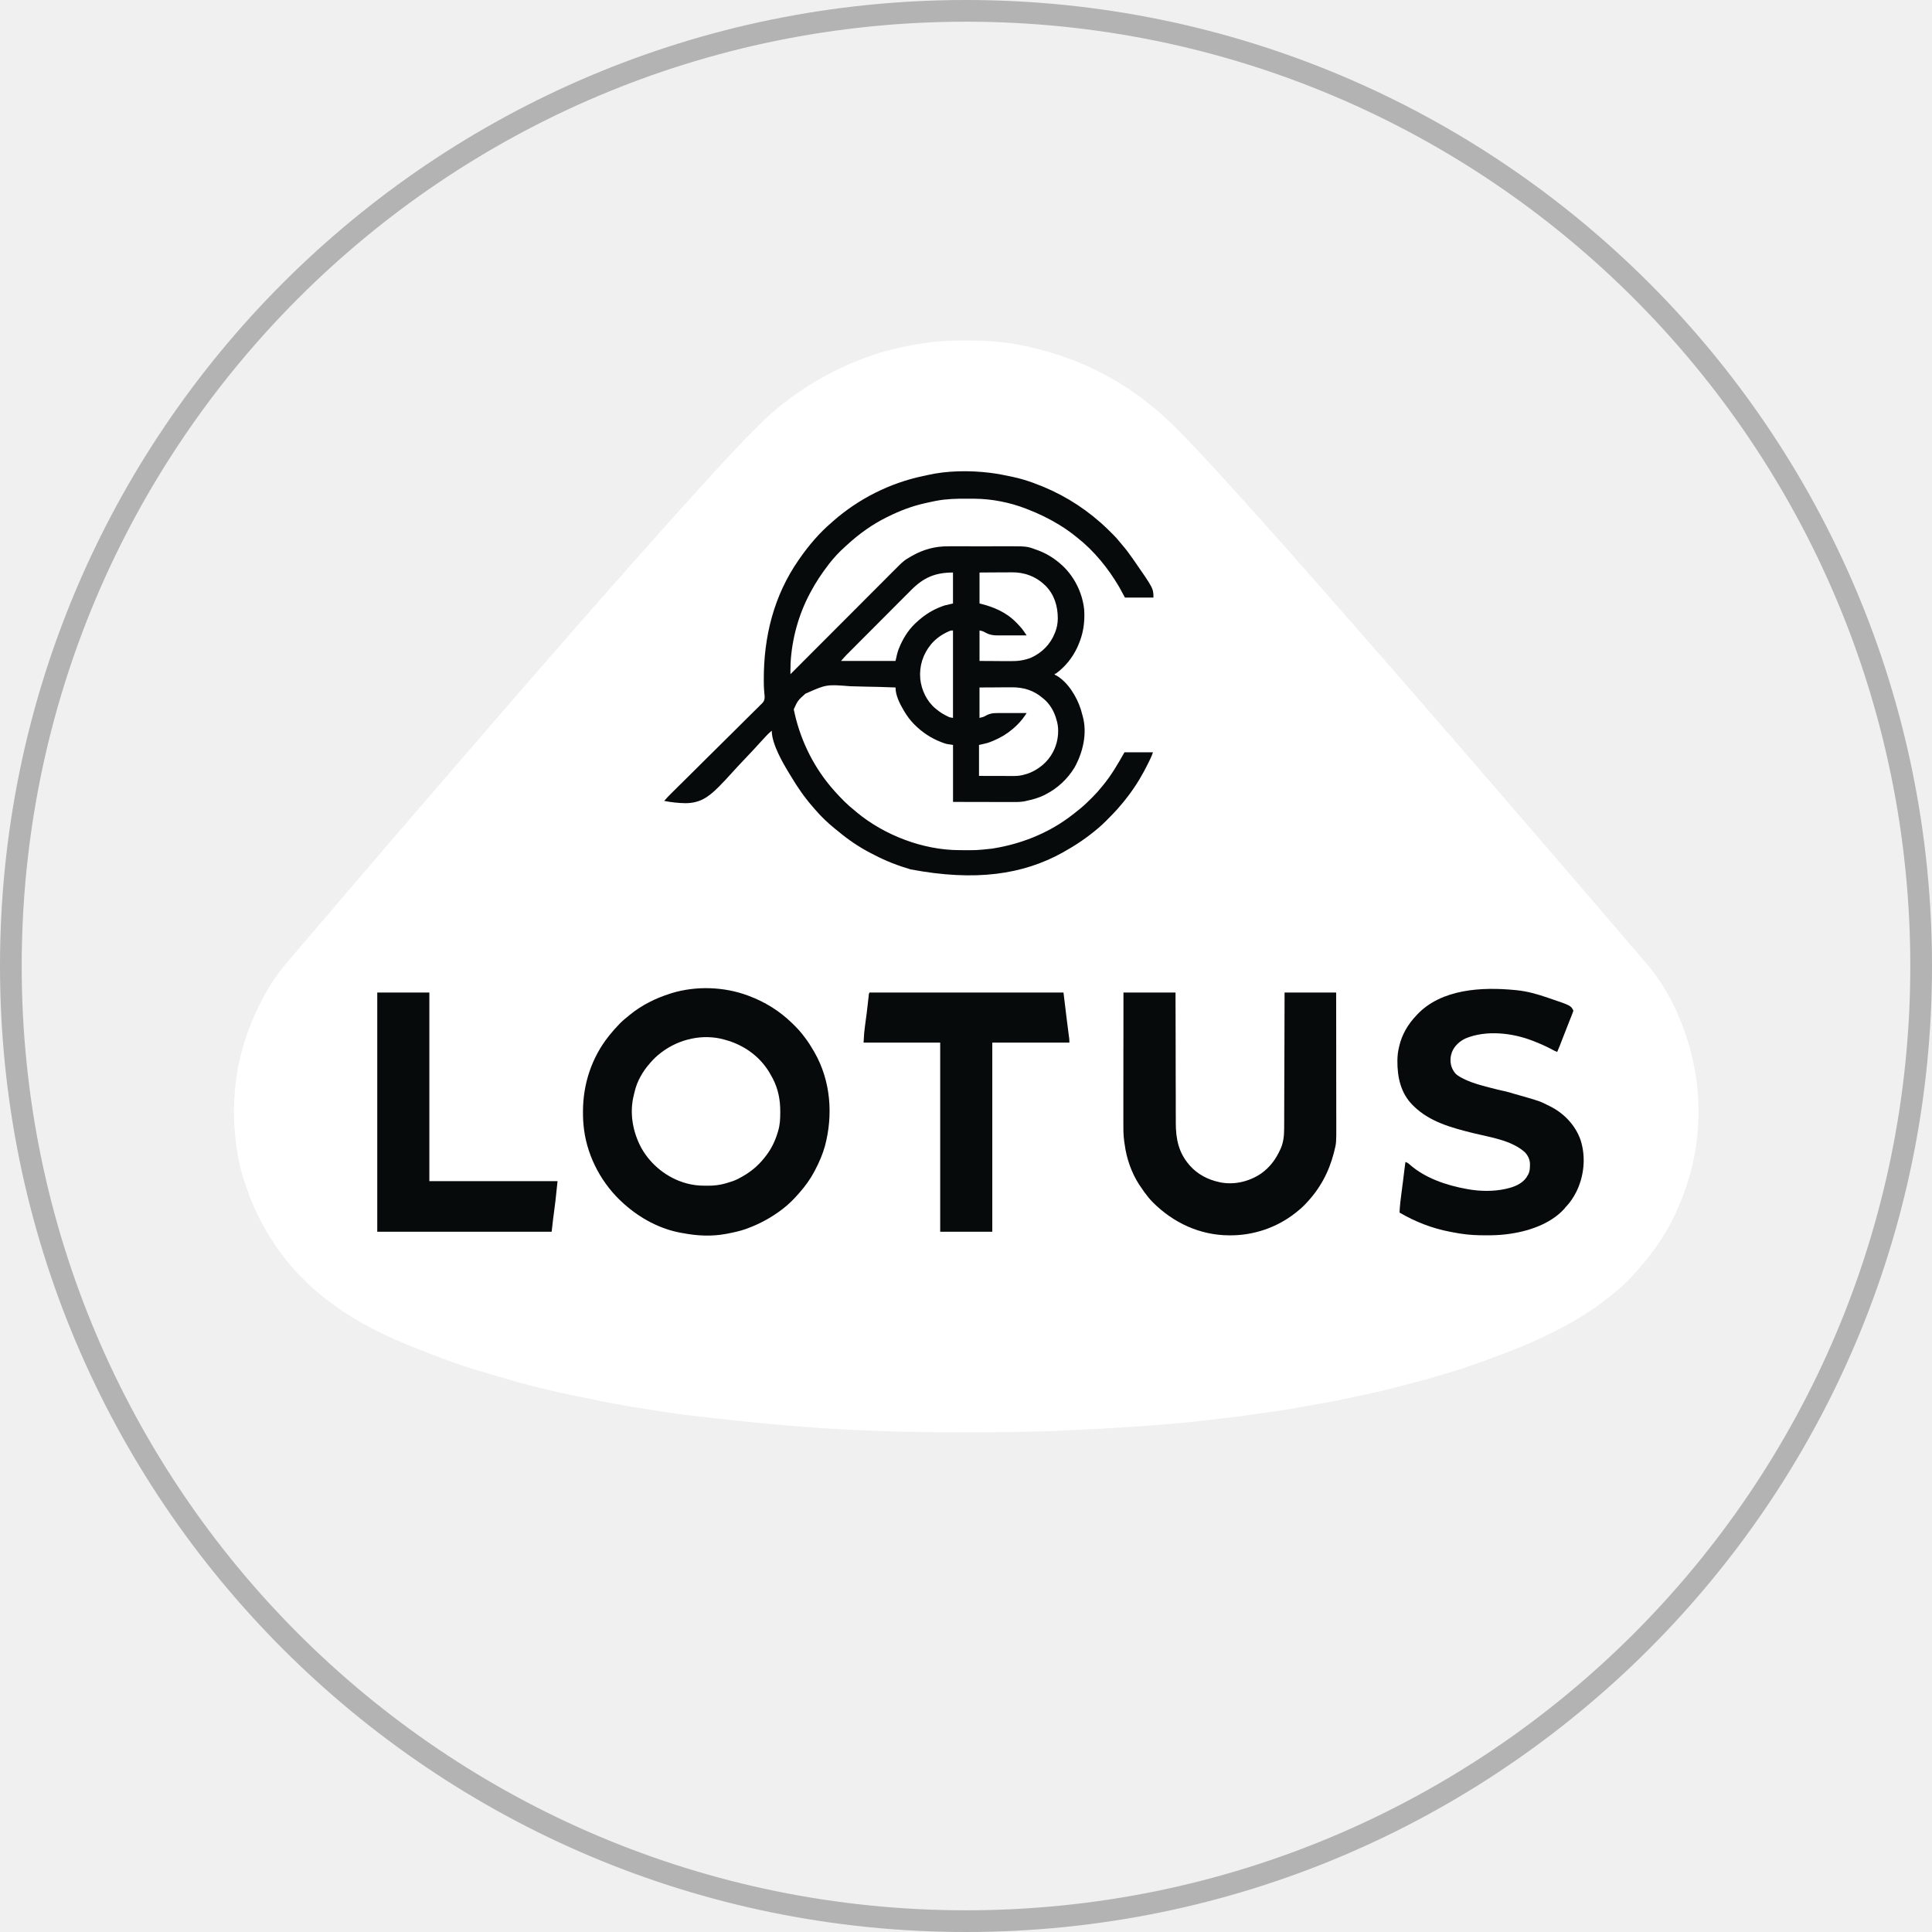
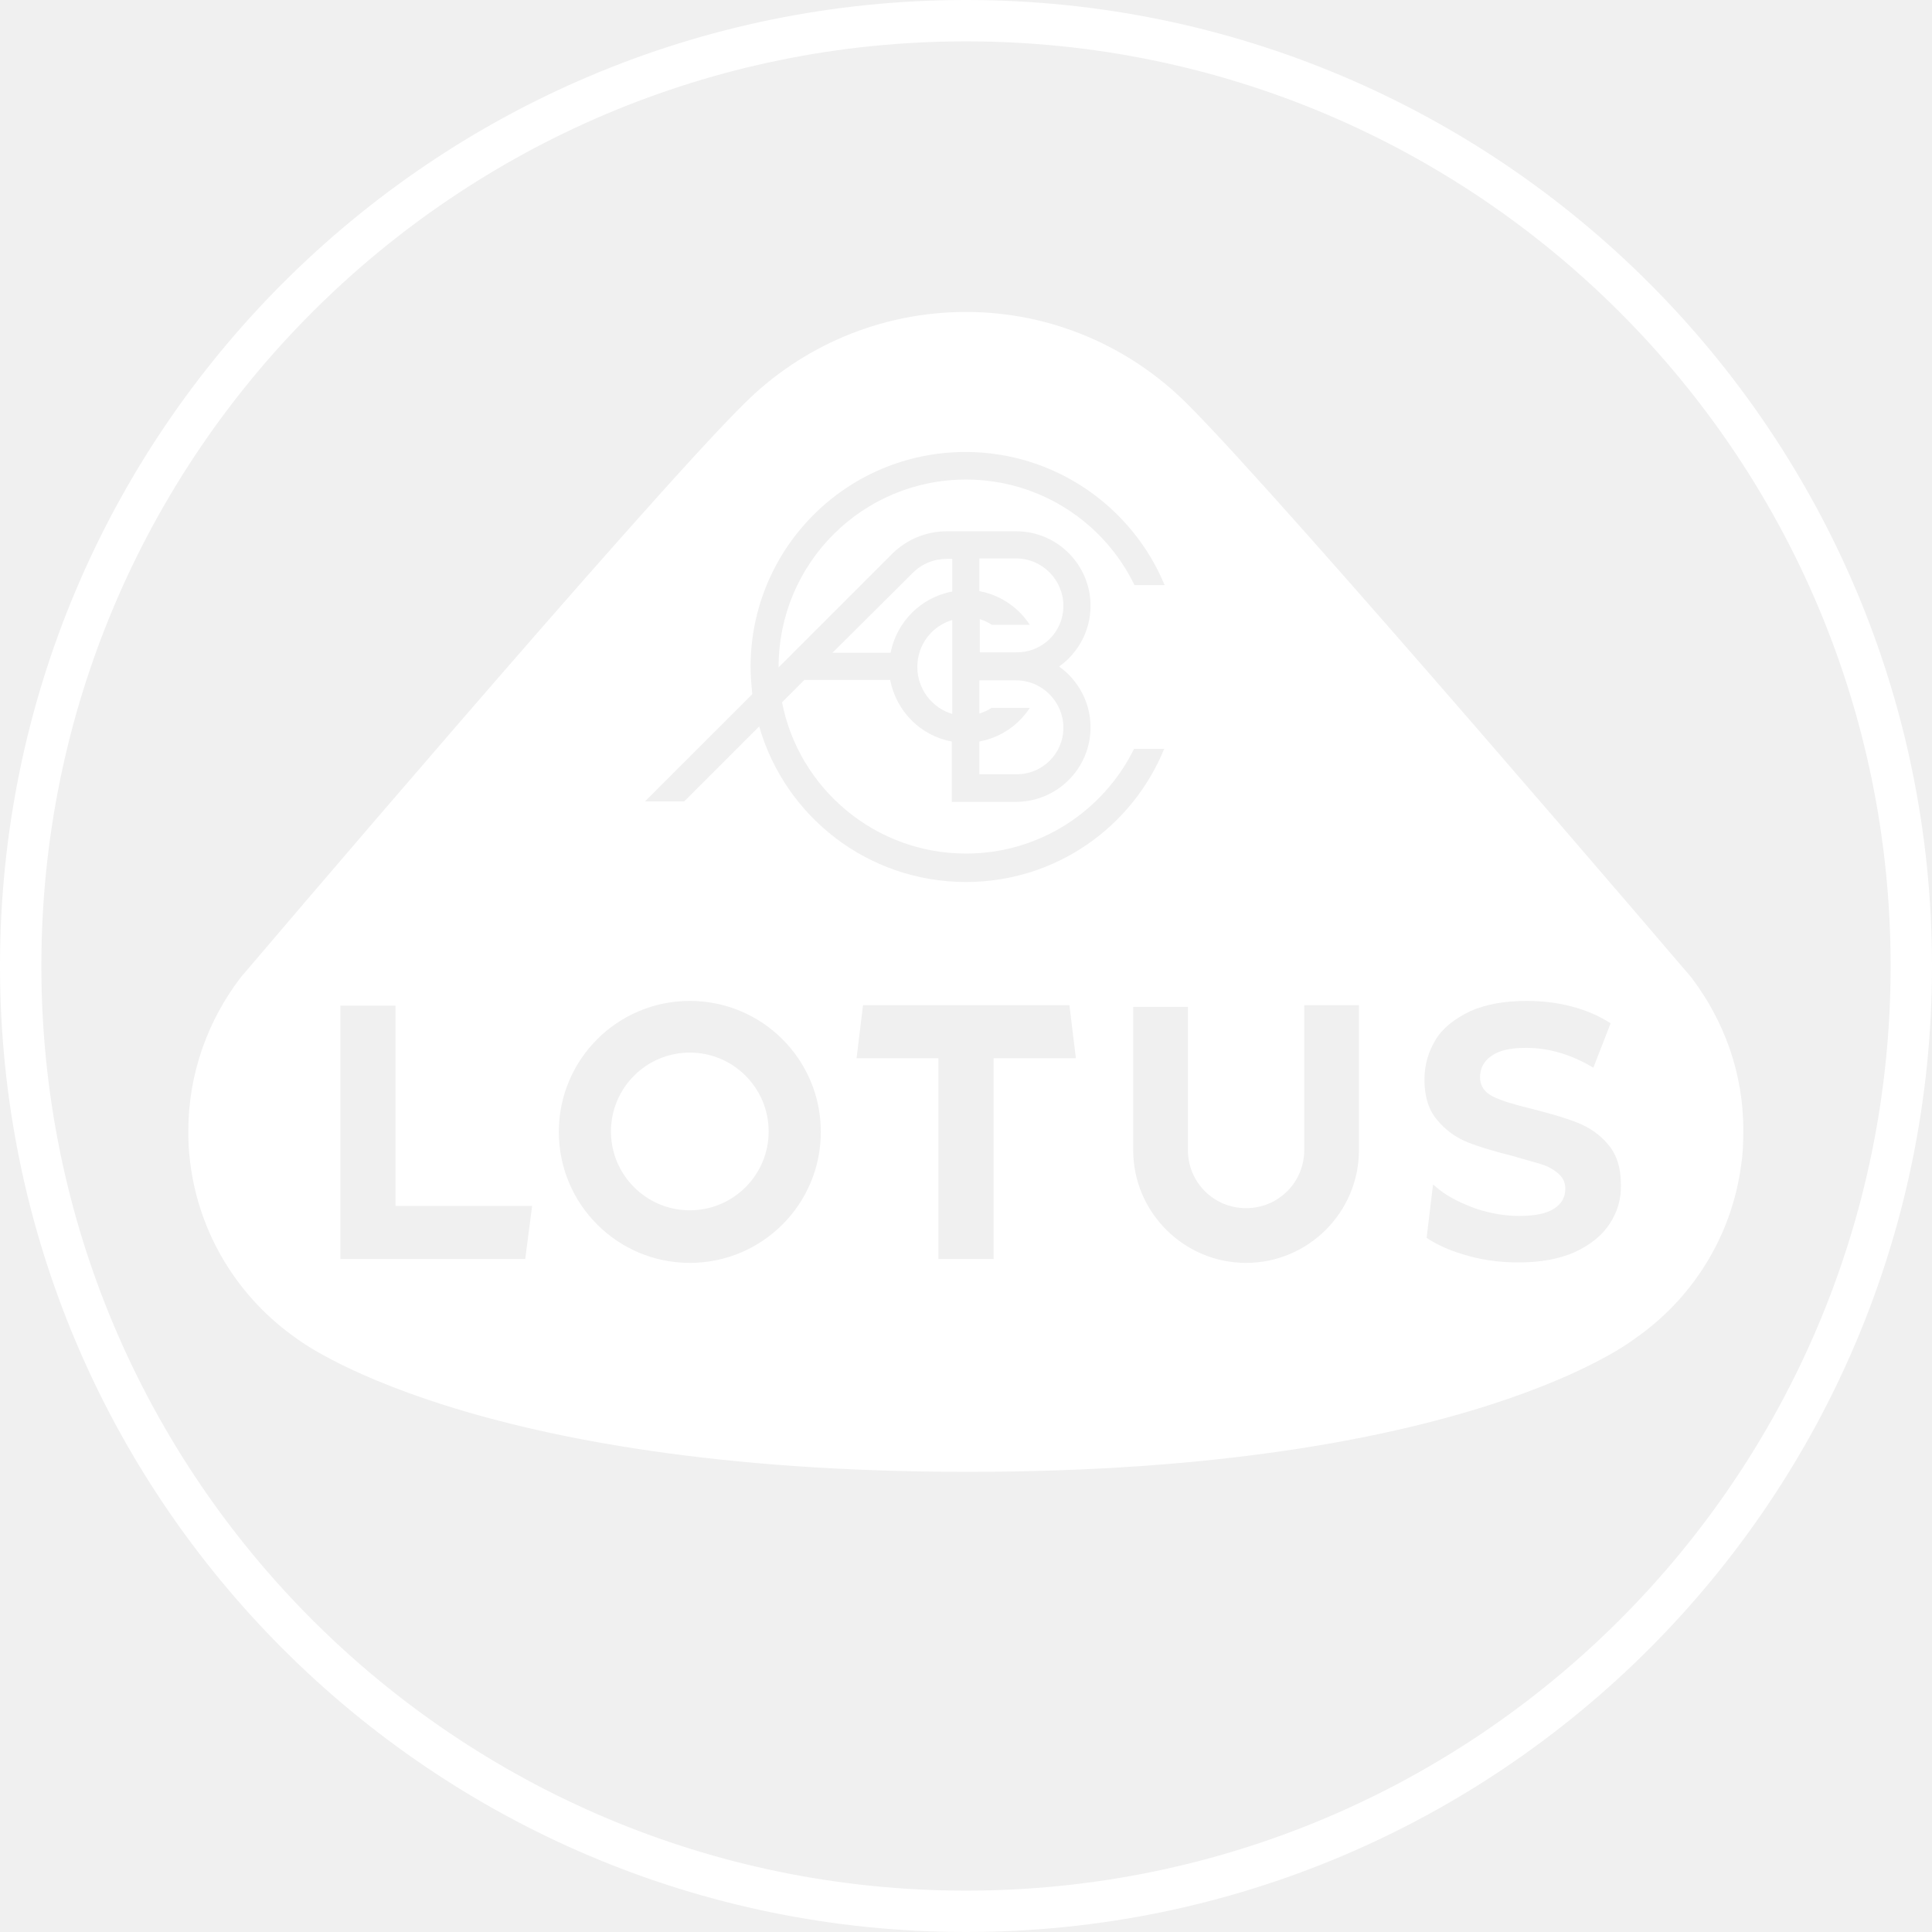
<svg xmlns="http://www.w3.org/2000/svg" width="56" height="56" viewBox="0 0 56 56" fill="none">
-   <g clip-path="url(#clip0_99_904)">
-     <path d="M55.371 28C55.371 12.884 43.116 0.629 28 0.629C12.883 0.629 0.629 12.884 0.629 28C0.629 43.117 12.884 55.371 28 55.371C43.116 55.371 55.371 43.117 55.371 28ZM56 28C56 43.464 43.464 56 28 56C12.536 56 8.34961e-05 43.464 0 28C0 12.536 12.536 0 28 0C43.464 0 56 12.536 56 28Z" fill="#B3B3B3" />
-     <path d="M27.96 9.87C27.993 9.87 28.025 9.87 28.057 9.87C28.379 9.871 28.698 9.879 29.018 9.917C29.048 9.921 29.078 9.924 29.109 9.927C29.439 9.965 29.764 10.035 30.086 10.117C30.099 10.12 30.111 10.123 30.124 10.126C30.267 10.162 30.41 10.202 30.55 10.248C30.575 10.256 30.6 10.264 30.624 10.272C31.178 10.447 31.718 10.681 32.222 10.971C32.233 10.977 32.244 10.984 32.255 10.99C32.661 11.223 33.048 11.493 33.407 11.791C33.43 11.809 33.452 11.827 33.474 11.845C33.555 11.909 33.631 11.977 33.706 12.047C33.745 12.084 33.785 12.12 33.825 12.154C33.893 12.214 33.956 12.277 34.02 12.34C34.032 12.352 34.044 12.364 34.057 12.377C34.083 12.403 34.108 12.429 34.134 12.454C34.173 12.493 34.212 12.533 34.252 12.572C34.277 12.597 34.302 12.622 34.327 12.647C34.344 12.664 34.344 12.664 34.362 12.682C34.422 12.743 34.48 12.804 34.536 12.869C34.565 12.903 34.596 12.933 34.628 12.964C34.68 13.015 34.728 13.068 34.775 13.123C34.806 13.158 34.839 13.19 34.872 13.222C34.898 13.248 34.921 13.274 34.944 13.302C34.998 13.364 35.054 13.423 35.11 13.482C35.182 13.558 35.253 13.635 35.323 13.713C35.361 13.755 35.399 13.797 35.438 13.838C35.573 13.985 35.708 14.132 35.841 14.28C35.899 14.346 35.959 14.411 36.018 14.475C36.069 14.53 36.118 14.586 36.167 14.643C36.202 14.682 36.237 14.72 36.273 14.758C36.324 14.815 36.376 14.872 36.426 14.929C36.476 14.987 36.528 15.043 36.579 15.1C36.701 15.235 36.701 15.235 36.756 15.299C36.796 15.345 36.837 15.39 36.878 15.435C36.927 15.489 36.975 15.543 37.023 15.598C37.053 15.632 37.083 15.665 37.113 15.698C37.159 15.75 37.205 15.802 37.251 15.854C37.28 15.888 37.31 15.921 37.34 15.954C37.409 16.03 37.476 16.107 37.542 16.184C37.614 16.269 37.687 16.353 37.763 16.434C37.814 16.488 37.862 16.543 37.909 16.601C37.974 16.683 38.045 16.758 38.116 16.834C38.179 16.901 38.238 16.97 38.297 17.039C38.312 17.056 38.326 17.073 38.341 17.09C38.348 17.099 38.355 17.107 38.363 17.116C38.411 17.172 38.46 17.227 38.511 17.281C38.559 17.333 38.604 17.386 38.648 17.441C38.706 17.512 38.768 17.579 38.831 17.646C38.889 17.707 38.942 17.771 38.995 17.837C39.033 17.883 39.072 17.926 39.113 17.969C39.176 18.037 39.235 18.106 39.293 18.178C39.331 18.224 39.371 18.267 39.412 18.311C39.475 18.378 39.534 18.448 39.592 18.52C39.63 18.566 39.67 18.609 39.711 18.652C39.774 18.72 39.833 18.79 39.891 18.862C39.929 18.907 39.969 18.951 40.01 18.994C40.074 19.062 40.133 19.132 40.191 19.204C40.227 19.247 40.264 19.288 40.302 19.329C40.363 19.394 40.419 19.462 40.475 19.531C40.517 19.582 40.562 19.63 40.607 19.678C40.649 19.724 40.689 19.771 40.728 19.819C40.776 19.879 40.826 19.935 40.879 19.991C40.942 20.059 41.002 20.128 41.06 20.201C41.095 20.244 41.133 20.285 41.17 20.326C41.231 20.391 41.289 20.459 41.345 20.529C41.378 20.569 41.413 20.608 41.448 20.646C41.495 20.697 41.539 20.748 41.582 20.802C41.635 20.866 41.689 20.927 41.746 20.988C41.8 21.046 41.849 21.107 41.899 21.169C41.935 21.212 41.972 21.253 42.011 21.294C42.072 21.359 42.129 21.427 42.185 21.497C42.218 21.537 42.253 21.576 42.288 21.614C42.335 21.665 42.379 21.716 42.422 21.77C42.468 21.827 42.516 21.881 42.566 21.934C42.627 22 42.684 22.068 42.74 22.138C42.773 22.178 42.808 22.216 42.843 22.255C42.902 22.318 42.956 22.384 43.01 22.451C43.044 22.491 43.078 22.529 43.114 22.568C43.172 22.631 43.227 22.697 43.281 22.764C43.314 22.804 43.349 22.843 43.384 22.881C43.443 22.945 43.497 23.01 43.551 23.077C43.585 23.117 43.62 23.156 43.655 23.195C43.713 23.258 43.768 23.323 43.822 23.39C43.855 23.431 43.89 23.469 43.925 23.508C43.984 23.571 44.038 23.637 44.092 23.703C44.126 23.744 44.161 23.782 44.196 23.821C44.255 23.885 44.309 23.95 44.364 24.018C44.395 24.055 44.427 24.091 44.459 24.127C44.504 24.175 44.546 24.225 44.587 24.276C44.63 24.33 44.676 24.382 44.723 24.433C44.781 24.497 44.836 24.563 44.891 24.63C44.922 24.667 44.953 24.703 44.986 24.739C45.03 24.788 45.072 24.837 45.114 24.888C45.157 24.942 45.203 24.994 45.25 25.045C45.308 25.109 45.363 25.175 45.417 25.242C45.448 25.28 45.48 25.316 45.513 25.352C45.569 25.413 45.621 25.476 45.673 25.541C45.714 25.59 45.758 25.638 45.801 25.686C45.834 25.723 45.865 25.761 45.897 25.799C45.94 25.853 45.986 25.905 46.033 25.957C46.091 26.02 46.146 26.086 46.201 26.153C46.231 26.191 46.263 26.227 46.296 26.263C46.352 26.324 46.404 26.387 46.456 26.452C46.487 26.489 46.52 26.526 46.552 26.562C46.608 26.623 46.66 26.686 46.713 26.751C46.744 26.788 46.776 26.825 46.809 26.861C46.864 26.922 46.917 26.985 46.969 27.05C47 27.087 47.032 27.124 47.065 27.16C47.121 27.221 47.173 27.285 47.225 27.349C47.256 27.387 47.288 27.423 47.321 27.459C47.376 27.519 47.427 27.58 47.478 27.643C47.519 27.694 47.562 27.743 47.605 27.793C47.636 27.828 47.667 27.864 47.699 27.9C47.711 27.914 47.723 27.928 47.736 27.943C48.42 28.746 48.859 29.767 49.08 30.791C49.084 30.81 49.084 30.81 49.088 30.83C49.106 30.912 49.122 30.993 49.137 31.075C49.139 31.086 49.141 31.096 49.142 31.107C49.157 31.191 49.169 31.276 49.179 31.36C49.181 31.376 49.183 31.392 49.185 31.408C49.251 31.956 49.249 32.521 49.179 33.069C49.176 33.094 49.176 33.094 49.173 33.12C49.142 33.383 49.087 33.638 49.023 33.894C49.02 33.906 49.017 33.918 49.014 33.93C48.98 34.067 48.939 34.202 48.895 34.336C48.89 34.351 48.885 34.365 48.88 34.38C48.803 34.615 48.718 34.841 48.614 35.065C48.597 35.102 48.58 35.139 48.564 35.175C48.325 35.699 47.997 36.188 47.627 36.628C47.621 36.636 47.615 36.643 47.609 36.651C47.409 36.888 47.198 37.128 46.961 37.328C46.935 37.35 46.909 37.372 46.884 37.395C46.752 37.511 46.615 37.619 46.474 37.724C46.463 37.733 46.452 37.741 46.441 37.75C45.735 38.279 44.937 38.681 44.125 39.02C44.116 39.024 44.107 39.028 44.097 39.032C43.8 39.156 43.5 39.27 43.198 39.38C43.159 39.395 43.12 39.409 43.081 39.423C42.892 39.492 42.702 39.558 42.512 39.623C42.5 39.627 42.487 39.631 42.474 39.636C42.27 39.706 42.064 39.77 41.856 39.829C41.731 39.864 41.607 39.901 41.483 39.939C41.318 39.991 41.15 40.033 40.983 40.076C40.934 40.089 40.885 40.102 40.835 40.115C40.448 40.218 40.06 40.317 39.668 40.401C39.653 40.405 39.638 40.408 39.622 40.411C39.501 40.437 39.38 40.464 39.258 40.489C39.23 40.495 39.202 40.502 39.174 40.508C38.829 40.581 38.483 40.649 38.136 40.709C38.089 40.717 38.041 40.726 37.994 40.734C37.982 40.736 37.971 40.738 37.959 40.74C37.889 40.752 37.819 40.765 37.749 40.778C37.493 40.826 37.237 40.868 36.979 40.904C36.933 40.91 36.887 40.917 36.841 40.924C36.809 40.928 36.778 40.932 36.746 40.937C36.644 40.951 36.542 40.966 36.441 40.981C35.942 41.055 35.442 41.114 34.941 41.17C34.917 41.173 34.917 41.173 34.892 41.176C33.768 41.302 32.637 41.383 30.567 41.477C30.455 41.48 30.343 41.483 30.231 41.487C29.548 41.509 28.866 41.516 28.183 41.516C28.09 41.515 27.997 41.516 27.905 41.516C27.335 41.516 26.766 41.513 26.196 41.498C26.184 41.498 26.173 41.498 26.161 41.498C25.737 41.487 25.313 41.473 24.889 41.453C24.878 41.453 24.868 41.453 24.857 41.452C23.573 41.393 22.291 41.297 19.852 41.011C19.836 41.009 19.82 41.006 19.803 41.004C19.376 40.946 18.951 40.88 18.526 40.81C18.516 40.808 18.506 40.806 18.495 40.805C18.036 40.729 17.578 40.65 17.123 40.55C17.023 40.528 16.923 40.508 16.823 40.489C16.023 40.33 15.221 40.137 14.441 39.896C14.341 39.865 14.24 39.836 14.139 39.808C13.684 39.68 13.229 39.529 12.787 39.362C12.776 39.358 12.765 39.354 12.754 39.349C11.899 39.025 11.022 38.683 10.241 38.2C10.203 38.176 10.165 38.153 10.127 38.13C9.967 38.032 9.814 37.93 9.666 37.815C9.624 37.783 9.581 37.754 9.538 37.724C9.446 37.659 9.362 37.588 9.277 37.515C9.245 37.488 9.213 37.462 9.18 37.436C9.02 37.306 8.874 37.159 8.728 37.014C8.717 37.002 8.706 36.991 8.694 36.98C8.627 36.912 8.563 36.843 8.501 36.771C8.487 36.755 8.474 36.74 8.46 36.724C8.349 36.597 8.246 36.465 8.145 36.329C8.133 36.314 8.133 36.314 8.122 36.298C7.934 36.045 7.77 35.779 7.618 35.503C7.608 35.484 7.608 35.484 7.597 35.465C7.416 35.134 7.269 34.788 7.147 34.431C7.135 34.396 7.123 34.361 7.11 34.325C6.96 33.896 6.866 33.436 6.825 32.983C6.821 32.942 6.817 32.901 6.812 32.86C6.762 32.37 6.775 31.863 6.835 31.374C6.837 31.357 6.839 31.34 6.841 31.322C6.937 30.54 7.182 29.799 7.533 29.096C7.543 29.076 7.543 29.076 7.553 29.056C7.777 28.609 8.061 28.188 8.393 27.812C8.43 27.77 8.467 27.726 8.505 27.683C8.512 27.675 8.519 27.667 8.526 27.658C8.569 27.608 8.611 27.557 8.653 27.505C8.704 27.443 8.757 27.383 8.811 27.324C8.843 27.288 8.873 27.251 8.903 27.214C8.977 27.122 9.055 27.034 9.133 26.945C9.169 26.902 9.206 26.86 9.242 26.817C9.249 26.809 9.256 26.801 9.263 26.792C9.277 26.776 9.292 26.759 9.306 26.743C9.334 26.71 9.362 26.677 9.391 26.644C9.405 26.627 9.419 26.61 9.433 26.594C9.47 26.552 9.506 26.51 9.542 26.468C9.607 26.392 9.672 26.316 9.735 26.238C9.786 26.176 9.839 26.116 9.893 26.057C9.926 26.02 9.957 25.981 9.989 25.942C10.04 25.879 10.094 25.818 10.149 25.758C10.182 25.721 10.214 25.682 10.245 25.643C10.297 25.58 10.35 25.519 10.405 25.459C10.438 25.422 10.47 25.383 10.501 25.344C10.553 25.281 10.607 25.22 10.662 25.16C10.695 25.122 10.726 25.084 10.758 25.045C10.809 24.982 10.863 24.921 10.918 24.861C10.951 24.823 10.983 24.785 11.014 24.746C11.065 24.683 11.119 24.622 11.174 24.562C11.207 24.524 11.239 24.486 11.27 24.447C11.322 24.384 11.376 24.323 11.431 24.263C11.463 24.226 11.495 24.188 11.526 24.149C11.581 24.081 11.639 24.017 11.698 23.953C11.744 23.902 11.787 23.849 11.83 23.795C11.871 23.745 11.914 23.698 11.957 23.651C11.99 23.613 12.021 23.576 12.053 23.537C12.107 23.469 12.165 23.405 12.225 23.34C12.271 23.289 12.313 23.236 12.357 23.183C12.397 23.133 12.441 23.086 12.484 23.038C12.517 23.001 12.548 22.963 12.579 22.925C12.634 22.857 12.692 22.793 12.752 22.728C12.786 22.69 12.819 22.651 12.851 22.611C12.905 22.543 12.963 22.479 13.022 22.415C13.056 22.377 13.089 22.337 13.121 22.297C13.176 22.23 13.234 22.166 13.293 22.102C13.327 22.064 13.36 22.024 13.392 21.984C13.446 21.916 13.504 21.852 13.563 21.788C13.597 21.75 13.63 21.711 13.662 21.671C13.717 21.603 13.775 21.539 13.834 21.475C13.868 21.437 13.901 21.398 13.933 21.358C13.988 21.29 14.045 21.226 14.104 21.162C14.139 21.124 14.171 21.084 14.203 21.044C14.258 20.977 14.316 20.913 14.375 20.849C14.409 20.811 14.441 20.772 14.473 20.732C14.525 20.668 14.58 20.607 14.636 20.546C14.691 20.487 14.741 20.426 14.791 20.364C14.835 20.31 14.883 20.259 14.93 20.208C14.964 20.17 14.996 20.131 15.028 20.091C15.08 20.027 15.135 19.966 15.192 19.905C15.234 19.859 15.275 19.812 15.314 19.763C15.366 19.699 15.42 19.638 15.476 19.578C15.519 19.532 15.559 19.485 15.598 19.436C15.653 19.369 15.711 19.305 15.77 19.241C15.826 19.181 15.878 19.119 15.929 19.055C15.971 19.004 16.016 18.956 16.06 18.909C16.103 18.863 16.143 18.816 16.182 18.767C16.236 18.699 16.294 18.636 16.354 18.572C16.41 18.512 16.462 18.449 16.513 18.386C16.555 18.335 16.599 18.287 16.644 18.239C16.686 18.194 16.726 18.147 16.764 18.099C16.822 18.027 16.884 17.96 16.947 17.893C17.005 17.832 17.058 17.768 17.111 17.703C17.155 17.649 17.203 17.598 17.251 17.547C17.295 17.499 17.337 17.451 17.378 17.4C17.435 17.329 17.497 17.262 17.559 17.196C17.605 17.146 17.649 17.096 17.692 17.044C17.757 16.962 17.827 16.887 17.898 16.812C17.961 16.745 18.02 16.676 18.079 16.607C18.162 16.509 18.246 16.414 18.333 16.32C18.37 16.279 18.407 16.238 18.443 16.196C18.472 16.163 18.502 16.13 18.532 16.097C18.57 16.054 18.608 16.012 18.646 15.969C18.694 15.913 18.743 15.859 18.793 15.804C18.82 15.774 18.847 15.743 18.873 15.712C18.922 15.657 18.971 15.602 19.02 15.548C19.047 15.517 19.075 15.487 19.101 15.456C19.171 15.376 19.242 15.298 19.312 15.22C19.36 15.167 19.408 15.113 19.456 15.059C19.505 15.003 19.555 14.948 19.606 14.893C19.642 14.853 19.678 14.813 19.713 14.773C19.762 14.717 19.812 14.662 19.862 14.608C19.899 14.568 19.935 14.528 19.97 14.488C20.018 14.433 20.067 14.379 20.117 14.325C20.158 14.28 20.199 14.235 20.24 14.189C20.32 14.1 20.401 14.012 20.481 13.925C20.501 13.903 20.521 13.881 20.541 13.86C20.548 13.852 20.554 13.845 20.561 13.838C20.601 13.795 20.64 13.751 20.679 13.707C20.741 13.638 20.805 13.57 20.869 13.502C20.923 13.444 20.976 13.386 21.03 13.328C21.095 13.257 21.161 13.186 21.227 13.116C21.236 13.106 21.245 13.097 21.254 13.087C21.295 13.043 21.337 13 21.38 12.958C21.412 12.925 21.443 12.892 21.473 12.857C21.54 12.78 21.612 12.708 21.684 12.636C21.699 12.621 21.714 12.607 21.729 12.592C21.76 12.56 21.791 12.529 21.822 12.498C21.862 12.459 21.901 12.419 21.941 12.38C21.972 12.349 22.002 12.318 22.033 12.287C22.048 12.273 22.062 12.258 22.077 12.244C22.157 12.163 22.239 12.084 22.326 12.01C22.342 11.997 22.357 11.983 22.373 11.97C22.825 11.579 23.312 11.232 23.835 10.943C23.851 10.934 23.867 10.925 23.883 10.916C24.469 10.592 25.095 10.33 25.743 10.159C25.766 10.153 25.766 10.153 25.789 10.147C26.033 10.083 26.278 10.031 26.526 9.989C26.541 9.986 26.554 9.984 26.569 9.981C26.675 9.963 26.782 9.947 26.89 9.932C26.905 9.929 26.921 9.927 26.937 9.925C27.276 9.876 27.618 9.869 27.96 9.87Z" fill="white" />
-     <path d="M28.692 13.704C28.704 13.706 28.716 13.707 28.729 13.709C28.932 13.734 29.132 13.776 29.333 13.818C29.346 13.821 29.359 13.824 29.373 13.827C29.563 13.868 29.747 13.923 29.931 13.989C29.945 13.994 29.959 13.999 29.973 14.005C30.686 14.264 31.326 14.642 31.895 15.143C31.909 15.154 31.922 15.166 31.935 15.178C32.033 15.265 32.126 15.357 32.218 15.449C32.237 15.467 32.237 15.467 32.256 15.486C32.331 15.56 32.4 15.637 32.465 15.72C32.488 15.748 32.51 15.775 32.534 15.802C32.643 15.927 32.74 16.06 32.835 16.196C32.845 16.21 32.845 16.21 32.854 16.223C33.433 17.056 33.433 17.056 33.433 17.321C33.161 17.321 32.888 17.321 32.607 17.321C32.551 17.218 32.495 17.114 32.437 17.008C32.118 16.469 31.719 15.973 31.226 15.584C31.217 15.576 31.208 15.569 31.198 15.562C31.047 15.44 30.893 15.329 30.728 15.228C30.718 15.222 30.709 15.216 30.699 15.21C30.404 15.029 30.097 14.882 29.774 14.758C29.762 14.753 29.749 14.748 29.737 14.743C29.273 14.563 28.747 14.459 28.25 14.456C28.233 14.456 28.215 14.455 28.197 14.455C28.14 14.455 28.084 14.455 28.027 14.455C28.017 14.455 28.008 14.455 27.998 14.455C27.708 14.454 27.425 14.461 27.14 14.516C27.127 14.518 27.115 14.521 27.102 14.523C27.035 14.535 26.969 14.549 26.903 14.565C26.866 14.574 26.829 14.582 26.793 14.59C26.428 14.673 26.079 14.806 25.745 14.972C25.732 14.978 25.719 14.984 25.706 14.991C25.289 15.197 24.913 15.466 24.57 15.779C24.545 15.802 24.52 15.825 24.495 15.847C24.327 15.997 24.173 16.161 24.036 16.338C24.024 16.353 24.024 16.353 24.013 16.368C23.818 16.621 23.644 16.882 23.495 17.164C23.489 17.176 23.483 17.187 23.476 17.199C23.148 17.813 22.955 18.515 22.916 19.21C22.916 19.221 22.915 19.231 22.915 19.241C22.912 19.31 22.911 19.378 22.911 19.447C22.911 19.465 22.911 19.483 22.911 19.501C22.911 19.521 22.911 19.521 22.911 19.542C22.921 19.532 22.921 19.532 22.931 19.522C23.33 19.123 23.728 18.724 24.126 18.325C24.174 18.277 24.222 18.229 24.27 18.181C24.279 18.172 24.289 18.162 24.299 18.152C24.453 17.998 24.607 17.844 24.761 17.689C24.919 17.531 25.077 17.372 25.235 17.214C25.333 17.116 25.431 17.018 25.528 16.921C25.595 16.853 25.662 16.786 25.729 16.719C25.768 16.681 25.806 16.642 25.845 16.603C26.198 16.248 26.198 16.248 26.418 16.122C26.428 16.116 26.438 16.111 26.449 16.105C26.77 15.923 27.111 15.833 27.48 15.835C27.503 15.835 27.526 15.835 27.548 15.834C27.61 15.834 27.671 15.834 27.732 15.834C27.797 15.835 27.862 15.834 27.927 15.834C28.035 15.834 28.144 15.834 28.253 15.835C28.378 15.835 28.503 15.835 28.628 15.835C28.736 15.834 28.844 15.834 28.952 15.834C29.016 15.835 29.08 15.835 29.144 15.834C29.765 15.833 29.765 15.833 30.037 15.934C30.051 15.938 30.065 15.944 30.079 15.948C30.309 16.034 30.511 16.153 30.699 16.31C30.708 16.317 30.716 16.324 30.724 16.331C31.119 16.664 31.375 17.164 31.426 17.677C31.449 18.052 31.396 18.389 31.241 18.73C31.234 18.746 31.227 18.761 31.22 18.777C31.083 19.069 30.863 19.34 30.6 19.528C30.59 19.528 30.581 19.528 30.571 19.528C30.571 19.537 30.571 19.547 30.571 19.556C30.583 19.562 30.583 19.562 30.596 19.567C30.947 19.754 31.214 20.199 31.33 20.567C31.344 20.615 31.357 20.662 31.369 20.71C31.376 20.734 31.376 20.734 31.383 20.759C31.52 21.257 31.391 21.806 31.145 22.248C30.94 22.584 30.651 22.852 30.301 23.03C30.292 23.035 30.284 23.039 30.275 23.044C30.107 23.128 29.928 23.176 29.745 23.215C29.735 23.218 29.725 23.22 29.714 23.223C29.605 23.245 29.501 23.248 29.391 23.247C29.371 23.247 29.352 23.247 29.333 23.247C29.28 23.247 29.228 23.247 29.176 23.247C29.122 23.247 29.067 23.247 29.012 23.247C28.909 23.247 28.806 23.246 28.702 23.246C28.563 23.246 28.423 23.246 28.283 23.245C28.064 23.245 27.844 23.244 27.624 23.244C27.624 22.699 27.624 22.154 27.624 21.592C27.563 21.583 27.502 21.574 27.439 21.564C27.394 21.551 27.352 21.538 27.309 21.521C27.298 21.517 27.286 21.513 27.275 21.508C26.983 21.394 26.735 21.229 26.513 21.009C26.506 21.002 26.5 20.995 26.492 20.988C26.383 20.878 26.294 20.757 26.214 20.624C26.205 20.609 26.205 20.609 26.196 20.594C26.083 20.403 25.955 20.153 25.958 19.927C25.66 19.915 25.362 19.906 25.064 19.902C24.925 19.9 24.787 19.896 24.648 19.891C23.953 19.836 23.953 19.836 23.343 20.108C23.126 20.303 23.126 20.303 23.009 20.556C23.012 20.591 23.012 20.591 23.025 20.638C23.029 20.656 23.032 20.674 23.036 20.692C23.224 21.514 23.616 22.288 24.178 22.916C24.192 22.933 24.192 22.933 24.207 22.949C24.285 23.036 24.365 23.12 24.447 23.202C24.46 23.215 24.472 23.227 24.485 23.24C24.569 23.323 24.654 23.399 24.748 23.472C24.774 23.494 24.799 23.516 24.825 23.539C25.632 24.209 26.746 24.637 27.798 24.642C27.813 24.642 27.828 24.642 27.843 24.642C28.305 24.646 28.305 24.646 28.763 24.597C28.78 24.594 28.797 24.591 28.815 24.588C29.579 24.462 30.327 24.171 30.956 23.714C30.968 23.705 30.968 23.705 30.98 23.697C31.078 23.624 31.174 23.549 31.269 23.472C31.282 23.461 31.296 23.45 31.31 23.439C31.428 23.342 31.536 23.236 31.644 23.129C31.654 23.118 31.654 23.118 31.666 23.107C31.763 23.011 31.853 22.91 31.938 22.803C31.953 22.785 31.967 22.768 31.982 22.75C32.221 22.458 32.408 22.135 32.593 21.806C32.866 21.806 33.138 21.806 33.419 21.806C33.4 21.864 33.381 21.915 33.355 21.969C33.348 21.984 33.341 21.998 33.334 22.013C33.326 22.029 33.319 22.044 33.311 22.06C33.303 22.076 33.296 22.091 33.288 22.108C33.127 22.439 32.943 22.749 32.721 23.045C32.715 23.053 32.709 23.062 32.702 23.07C32.609 23.195 32.51 23.313 32.408 23.429C32.396 23.442 32.385 23.456 32.373 23.469C32.285 23.567 32.192 23.661 32.099 23.754C32.087 23.767 32.074 23.779 32.061 23.793C31.989 23.864 31.916 23.933 31.838 23.999C31.829 24.006 31.82 24.014 31.811 24.022C31.506 24.281 31.177 24.502 30.828 24.696C30.816 24.703 30.805 24.709 30.793 24.716C29.652 25.346 28.28 25.556 26.393 25.199C26.032 25.093 25.678 24.957 25.345 24.782C25.315 24.766 25.284 24.75 25.253 24.735C24.907 24.558 24.585 24.339 24.288 24.09C24.255 24.062 24.22 24.035 24.186 24.008C23.992 23.849 23.8 23.668 23.637 23.477C23.614 23.45 23.591 23.423 23.568 23.397C23.324 23.121 23.116 22.819 22.928 22.503C22.913 22.479 22.899 22.456 22.885 22.433C22.69 22.113 22.37 21.566 22.37 21.18C22.273 21.258 22.191 21.349 22.107 21.441C21.923 21.645 21.735 21.846 21.545 22.045C21.435 22.16 21.327 22.276 21.221 22.394C21.099 22.531 20.973 22.665 20.844 22.796C20.833 22.806 20.823 22.817 20.812 22.827C20.527 23.112 20.279 23.279 19.868 23.281C19.66 23.278 19.455 23.255 19.252 23.215C19.316 23.139 19.384 23.068 19.455 22.998C19.466 22.987 19.478 22.975 19.49 22.963C19.515 22.938 19.54 22.913 19.566 22.888C19.607 22.848 19.648 22.807 19.689 22.766C19.704 22.752 19.718 22.738 19.733 22.723C19.74 22.716 19.747 22.709 19.755 22.702C19.777 22.679 19.8 22.657 19.822 22.635C19.932 22.526 20.042 22.417 20.152 22.308C20.16 22.3 20.168 22.292 20.176 22.284C20.249 22.211 20.323 22.138 20.397 22.064C20.447 22.014 20.498 21.964 20.548 21.914C20.561 21.902 20.561 21.902 20.574 21.889C20.71 21.754 20.846 21.619 20.982 21.485C21.122 21.346 21.262 21.207 21.402 21.069C21.488 20.983 21.574 20.898 21.66 20.812C21.72 20.754 21.779 20.696 21.837 20.637C21.871 20.603 21.905 20.569 21.94 20.536C21.977 20.499 22.014 20.462 22.05 20.425C22.061 20.415 22.072 20.405 22.083 20.394C22.144 20.331 22.163 20.29 22.164 20.201C22.162 20.172 22.16 20.142 22.157 20.112C22.155 20.096 22.154 20.081 22.153 20.066C22.151 20.038 22.148 20.011 22.146 19.983C22.14 19.91 22.14 19.838 22.139 19.765C22.139 19.749 22.139 19.733 22.139 19.716C22.133 18.462 22.427 17.266 23.153 16.225C23.159 16.216 23.166 16.207 23.172 16.198C23.438 15.814 23.751 15.445 24.107 15.143C24.128 15.124 24.128 15.124 24.148 15.106C24.884 14.458 25.798 13.998 26.758 13.798C26.794 13.791 26.83 13.783 26.865 13.774C27.45 13.639 28.098 13.632 28.692 13.704Z" fill="#070A0B" />
-     <path d="M28.391 19.927C28.675 19.925 28.675 19.925 28.797 19.925C28.88 19.924 28.963 19.924 29.046 19.923C29.113 19.923 29.18 19.923 29.247 19.923C29.272 19.923 29.298 19.922 29.323 19.922C29.657 19.919 29.955 20.006 30.214 20.226C30.223 20.233 30.232 20.24 30.242 20.248C30.434 20.403 30.57 20.642 30.627 20.881C30.631 20.897 30.636 20.913 30.642 20.93C30.695 21.145 30.674 21.413 30.598 21.621C30.589 21.647 30.589 21.647 30.579 21.673C30.447 22.007 30.196 22.247 29.871 22.392C29.802 22.422 29.731 22.443 29.658 22.461C29.645 22.465 29.645 22.465 29.632 22.468C29.507 22.498 29.38 22.493 29.253 22.492C29.228 22.492 29.202 22.492 29.177 22.492C29.111 22.492 29.044 22.492 28.978 22.491C28.898 22.491 28.819 22.491 28.739 22.491C28.618 22.491 28.498 22.49 28.377 22.49C28.377 22.194 28.377 21.898 28.377 21.593C28.457 21.574 28.537 21.555 28.619 21.536C28.668 21.52 28.714 21.504 28.761 21.484C28.778 21.477 28.778 21.477 28.796 21.469C28.997 21.385 29.179 21.278 29.345 21.137C29.352 21.131 29.36 21.125 29.367 21.119C29.501 21.004 29.62 20.876 29.718 20.728C29.729 20.711 29.729 20.711 29.741 20.693C29.746 20.685 29.752 20.676 29.758 20.667C29.624 20.667 29.49 20.667 29.356 20.668C29.294 20.668 29.232 20.668 29.17 20.668C29.109 20.667 29.049 20.668 28.989 20.668C28.966 20.668 28.943 20.668 28.921 20.668C28.777 20.667 28.676 20.683 28.551 20.757C28.505 20.781 28.505 20.781 28.391 20.809C28.391 20.518 28.391 20.227 28.391 19.927Z" fill="white" />
-     <path d="M28.392 16.595C28.674 16.593 28.674 16.593 28.796 16.592C28.878 16.592 28.96 16.591 29.043 16.591C29.11 16.59 29.176 16.59 29.243 16.59C29.268 16.59 29.294 16.589 29.319 16.589C29.699 16.584 30.03 16.71 30.304 16.976C30.561 17.237 30.66 17.565 30.661 17.924C30.659 18.063 30.638 18.188 30.588 18.317C30.584 18.327 30.58 18.336 30.576 18.346C30.448 18.673 30.205 18.918 29.888 19.063C29.684 19.143 29.499 19.166 29.282 19.163C29.256 19.163 29.23 19.163 29.204 19.163C29.137 19.163 29.07 19.162 29.002 19.162C28.921 19.161 28.84 19.161 28.759 19.16C28.637 19.16 28.514 19.159 28.392 19.158C28.392 18.866 28.392 18.575 28.392 18.275C28.462 18.287 28.494 18.297 28.553 18.33C28.689 18.408 28.803 18.419 28.958 18.418C28.981 18.418 29.004 18.418 29.027 18.418C29.088 18.418 29.148 18.418 29.209 18.418C29.271 18.417 29.333 18.418 29.395 18.418C29.516 18.418 29.637 18.418 29.758 18.418C29.738 18.388 29.718 18.358 29.697 18.328C29.691 18.32 29.686 18.311 29.68 18.303C29.64 18.245 29.599 18.193 29.55 18.142C29.538 18.129 29.526 18.116 29.513 18.102C29.5 18.089 29.487 18.075 29.474 18.061C29.466 18.053 29.458 18.046 29.45 18.037C29.162 17.743 28.786 17.585 28.392 17.492C28.392 17.196 28.392 16.9 28.392 16.595Z" fill="white" />
-     <path d="M27.623 16.595C27.623 16.891 27.623 17.187 27.623 17.492C27.543 17.511 27.463 17.53 27.381 17.549C27.332 17.565 27.285 17.582 27.238 17.602C27.226 17.606 27.214 17.611 27.202 17.616C26.957 17.72 26.749 17.864 26.555 18.047C26.544 18.058 26.532 18.069 26.52 18.079C26.315 18.276 26.164 18.526 26.059 18.788C26.055 18.798 26.051 18.807 26.047 18.816C26.005 18.928 25.985 19.04 25.957 19.158C25.436 19.158 24.914 19.158 24.377 19.158C24.434 19.091 24.491 19.028 24.552 18.966C24.565 18.953 24.565 18.953 24.579 18.94C24.607 18.911 24.636 18.882 24.665 18.853C24.686 18.832 24.706 18.811 24.727 18.791C24.795 18.723 24.863 18.654 24.931 18.586C24.954 18.563 24.978 18.539 25.001 18.516C25.112 18.405 25.222 18.294 25.332 18.184C25.459 18.057 25.586 17.93 25.713 17.802C25.811 17.703 25.91 17.605 26.008 17.506C26.067 17.448 26.126 17.389 26.184 17.33C26.239 17.274 26.294 17.219 26.35 17.164C26.37 17.144 26.39 17.124 26.41 17.103C26.77 16.741 27.105 16.595 27.623 16.595Z" fill="white" />
-     <path d="M27.623 18.275C27.623 19.111 27.623 19.948 27.623 20.809C27.526 20.793 27.526 20.793 27.485 20.773C27.475 20.768 27.466 20.764 27.457 20.759C27.447 20.754 27.438 20.749 27.428 20.744C27.418 20.739 27.408 20.734 27.397 20.729C27.309 20.683 27.23 20.63 27.153 20.567C27.136 20.554 27.136 20.554 27.12 20.541C26.863 20.328 26.709 20.005 26.674 19.676C26.642 19.302 26.753 18.958 26.991 18.67C27.132 18.506 27.297 18.391 27.494 18.303C27.507 18.298 27.519 18.292 27.532 18.287C27.566 18.275 27.566 18.275 27.623 18.275Z" fill="white" />
-     <path d="M32.564 28.769C33.062 28.769 33.56 28.769 34.073 28.769C34.074 28.892 34.074 29.016 34.074 29.144C34.075 29.541 34.075 29.937 34.077 30.334C34.077 30.396 34.077 30.458 34.077 30.519C34.077 30.532 34.077 30.544 34.077 30.557C34.078 30.755 34.078 30.954 34.078 31.152C34.079 31.356 34.079 31.56 34.08 31.764C34.08 31.89 34.08 32.015 34.08 32.141C34.081 32.227 34.081 32.314 34.081 32.4C34.081 32.45 34.081 32.499 34.081 32.549C34.081 33.011 34.163 33.41 34.472 33.766C34.478 33.773 34.484 33.781 34.491 33.788C34.714 34.04 35.015 34.194 35.34 34.264C35.362 34.269 35.362 34.269 35.385 34.274C35.787 34.349 36.209 34.246 36.547 34.02C36.806 33.838 36.976 33.609 37.106 33.325C37.115 33.305 37.115 33.305 37.124 33.286C37.205 33.101 37.222 32.899 37.222 32.7C37.222 32.675 37.222 32.675 37.222 32.649C37.223 32.602 37.223 32.556 37.223 32.509C37.223 32.459 37.223 32.409 37.223 32.358C37.224 32.272 37.224 32.185 37.224 32.098C37.224 31.972 37.225 31.846 37.225 31.721C37.226 31.517 37.227 31.312 37.227 31.108C37.228 30.91 37.228 30.712 37.229 30.514C37.229 30.496 37.229 30.496 37.229 30.477C37.229 30.416 37.229 30.355 37.23 30.293C37.231 29.785 37.233 29.277 37.234 28.769C37.727 28.769 38.221 28.769 38.729 28.769C38.73 29.299 38.73 29.829 38.731 30.36C38.731 30.423 38.731 30.485 38.731 30.548C38.731 30.567 38.731 30.567 38.731 30.586C38.731 30.788 38.731 30.99 38.731 31.191C38.732 31.399 38.732 31.606 38.732 31.813C38.732 31.941 38.732 32.069 38.732 32.197C38.732 32.284 38.733 32.372 38.733 32.46C38.732 32.511 38.733 32.561 38.733 32.611C38.734 33.135 38.734 33.135 38.67 33.384C38.667 33.397 38.664 33.409 38.661 33.421C38.516 33.985 38.249 34.472 37.846 34.891C37.835 34.903 37.824 34.914 37.813 34.926C37.734 35.007 37.65 35.078 37.562 35.147C37.554 35.153 37.547 35.159 37.539 35.165C37.006 35.583 36.334 35.81 35.659 35.807C35.648 35.807 35.637 35.807 35.625 35.807C34.776 35.803 34.005 35.442 33.41 34.844C33.324 34.756 33.248 34.663 33.176 34.563C33.171 34.556 33.165 34.548 33.159 34.54C33.121 34.487 33.084 34.433 33.048 34.378C33.039 34.365 33.03 34.352 33.02 34.338C32.796 33.993 32.652 33.577 32.599 33.17C32.594 33.14 32.59 33.109 32.585 33.079C32.559 32.889 32.56 32.699 32.561 32.507C32.561 32.457 32.561 32.407 32.561 32.356C32.561 32.27 32.561 32.183 32.561 32.096C32.561 31.97 32.561 31.844 32.561 31.719C32.562 31.515 32.562 31.311 32.562 31.107C32.562 30.909 32.562 30.711 32.562 30.513C32.562 30.501 32.562 30.489 32.562 30.476C32.563 30.415 32.563 30.354 32.563 30.292C32.563 29.784 32.563 29.276 32.564 28.769Z" fill="#070A0B" />
-     <path d="M43.912 28.697C43.922 28.698 43.932 28.699 43.943 28.7C44.263 28.729 44.578 28.82 44.88 28.925C44.891 28.928 44.901 28.932 44.912 28.936C45.532 29.146 45.532 29.146 45.606 29.295C45.596 29.328 45.596 29.328 45.579 29.371C45.573 29.388 45.566 29.404 45.56 29.421C45.553 29.44 45.545 29.458 45.538 29.477C45.53 29.496 45.523 29.515 45.515 29.534C45.498 29.577 45.481 29.62 45.464 29.663C45.432 29.745 45.4 29.826 45.368 29.908C45.345 29.967 45.322 30.026 45.299 30.085C45.294 30.1 45.288 30.114 45.282 30.129C45.266 30.171 45.25 30.212 45.233 30.254C45.228 30.266 45.224 30.279 45.219 30.292C45.192 30.359 45.165 30.425 45.136 30.491C45.081 30.471 45.031 30.445 44.98 30.417C44.81 30.324 44.633 30.249 44.453 30.178C44.442 30.174 44.431 30.169 44.419 30.165C43.832 29.937 43.08 29.853 42.487 30.096C42.31 30.177 42.154 30.317 42.084 30.501C42.067 30.555 42.051 30.606 42.047 30.662C42.046 30.674 42.045 30.686 42.044 30.699C42.036 30.855 42.086 30.998 42.188 31.118C42.276 31.203 42.386 31.253 42.496 31.304C42.506 31.308 42.515 31.312 42.525 31.317C42.717 31.401 42.921 31.457 43.123 31.509C43.157 31.518 43.191 31.527 43.225 31.536C43.348 31.568 43.471 31.598 43.596 31.625C43.696 31.646 43.794 31.675 43.892 31.706C43.934 31.718 43.975 31.73 44.017 31.741C44.631 31.916 44.631 31.916 44.909 32.057C44.923 32.064 44.937 32.071 44.951 32.078C45.345 32.28 45.669 32.627 45.814 33.045C45.974 33.543 45.916 34.103 45.68 34.566C45.604 34.71 45.519 34.842 45.407 34.961C45.376 34.992 45.376 34.992 45.345 35.034C44.94 35.487 44.266 35.703 43.684 35.773C43.669 35.775 43.669 35.775 43.654 35.777C43.462 35.8 43.272 35.807 43.079 35.806C43.058 35.806 43.058 35.806 43.036 35.806C42.803 35.806 42.576 35.795 42.346 35.759C42.334 35.758 42.323 35.756 42.312 35.754C42.252 35.745 42.194 35.735 42.135 35.723C42.1 35.716 42.064 35.709 42.028 35.703C41.506 35.603 41.023 35.414 40.566 35.147C40.574 34.942 40.602 34.739 40.628 34.536C40.637 34.468 40.646 34.401 40.654 34.334C40.657 34.318 40.659 34.301 40.661 34.284C40.678 34.155 40.694 34.025 40.709 33.895C40.717 33.823 40.726 33.752 40.737 33.681C40.789 33.695 40.821 33.719 40.861 33.755C41.307 34.151 41.939 34.361 42.517 34.464C42.529 34.466 42.542 34.468 42.556 34.471C42.901 34.532 43.283 34.538 43.627 34.464C43.638 34.461 43.65 34.459 43.661 34.456C43.88 34.408 44.108 34.321 44.242 34.133C44.256 34.11 44.269 34.088 44.282 34.065C44.288 34.055 44.294 34.045 44.3 34.035C44.342 33.952 44.345 33.87 44.346 33.779C44.346 33.767 44.347 33.755 44.347 33.743C44.346 33.609 44.289 33.493 44.197 33.396C43.805 33.047 43.193 32.965 42.698 32.843C42.075 32.688 41.439 32.519 40.971 32.056C40.955 32.04 40.955 32.04 40.939 32.024C40.598 31.678 40.501 31.217 40.504 30.746C40.506 30.609 40.518 30.482 40.552 30.349C40.554 30.34 40.556 30.33 40.558 30.321C40.637 29.984 40.812 29.686 41.05 29.438C41.059 29.427 41.069 29.417 41.079 29.406C41.782 28.661 42.961 28.604 43.912 28.697Z" fill="#070A0B" />
-     <path d="M25.202 28.769C27.058 28.769 28.914 28.769 30.826 28.769C30.854 29.003 30.883 29.238 30.912 29.48C30.929 29.619 30.947 29.759 30.965 29.897C30.971 29.939 30.976 29.98 30.981 30.021C30.983 30.033 30.985 30.045 30.986 30.058C30.988 30.069 30.989 30.08 30.991 30.091C30.992 30.101 30.993 30.111 30.994 30.12C30.997 30.154 30.997 30.187 30.997 30.221C30.259 30.221 29.522 30.221 28.762 30.221C28.762 32.03 28.762 33.839 28.762 35.703C28.264 35.703 27.766 35.703 27.252 35.703C27.252 33.894 27.252 32.085 27.252 30.221C26.52 30.221 25.786 30.221 25.031 30.221C25.048 29.927 25.048 29.927 25.067 29.782C25.069 29.766 25.071 29.75 25.073 29.733C25.08 29.682 25.087 29.632 25.093 29.581C25.102 29.514 25.111 29.448 25.12 29.381C25.122 29.365 25.124 29.349 25.126 29.332C25.144 29.193 25.16 29.055 25.174 28.916C25.176 28.901 25.177 28.886 25.179 28.87C25.181 28.85 25.181 28.85 25.183 28.829C25.188 28.797 25.188 28.797 25.202 28.769Z" fill="#070A0B" />
-     <path d="M10.935 28.769C11.434 28.769 11.932 28.769 12.445 28.769C12.445 30.573 12.445 32.377 12.445 34.236C13.671 34.236 14.898 34.236 16.161 34.236C16.096 34.857 16.096 34.857 16.059 35.129C16.054 35.171 16.049 35.212 16.043 35.254C16.04 35.279 16.037 35.304 16.033 35.329C16.017 35.453 16.004 35.578 15.99 35.703C14.322 35.703 12.654 35.703 10.935 35.703C10.935 33.414 10.935 31.126 10.935 28.769Z" fill="#070A0B" />
-     <path d="M21.672 28.854C21.683 28.858 21.694 28.862 21.706 28.867C22.177 29.043 22.592 29.301 22.953 29.651C22.962 29.66 22.97 29.668 22.979 29.676C23.106 29.798 23.22 29.923 23.323 30.064C23.332 30.076 23.332 30.076 23.342 30.089C23.434 30.213 23.517 30.342 23.594 30.477C23.599 30.487 23.605 30.497 23.611 30.507C24.079 31.33 24.152 32.308 23.913 33.214C23.844 33.461 23.742 33.697 23.622 33.923C23.617 33.932 23.613 33.941 23.608 33.951C23.487 34.179 23.338 34.384 23.167 34.578C23.156 34.59 23.146 34.602 23.135 34.614C23.001 34.767 22.858 34.91 22.697 35.033C22.689 35.039 22.682 35.045 22.674 35.051C22.367 35.286 22.035 35.469 21.672 35.603C21.656 35.609 21.641 35.615 21.625 35.621C21.446 35.685 21.26 35.723 21.074 35.76C21.06 35.762 21.047 35.765 21.033 35.767C20.633 35.842 20.204 35.822 19.807 35.745C19.783 35.741 19.759 35.737 19.735 35.733C19.127 35.622 18.556 35.314 18.098 34.905C18.087 34.895 18.087 34.895 18.075 34.885C17.463 34.341 17.04 33.569 16.93 32.755C16.929 32.746 16.928 32.737 16.927 32.728C16.905 32.563 16.897 32.401 16.898 32.235C16.898 32.223 16.898 32.211 16.898 32.199C16.901 31.416 17.153 30.651 17.642 30.036C17.652 30.023 17.662 30.01 17.673 29.997C17.757 29.892 17.848 29.792 17.941 29.694C17.956 29.678 17.956 29.678 17.972 29.662C18.047 29.585 18.128 29.519 18.212 29.452C18.223 29.443 18.233 29.434 18.244 29.425C18.591 29.137 19.008 28.931 19.436 28.797C19.455 28.791 19.455 28.791 19.474 28.785C20.177 28.572 20.984 28.599 21.672 28.854Z" fill="#070A0B" />
-     <path d="M21.002 30.135C21.013 30.138 21.024 30.141 21.036 30.145C21.485 30.268 21.903 30.535 22.183 30.912C22.19 30.922 22.198 30.932 22.205 30.942C22.273 31.035 22.331 31.13 22.383 31.232C22.388 31.241 22.393 31.25 22.398 31.259C22.555 31.561 22.617 31.875 22.616 32.214C22.616 32.226 22.616 32.239 22.616 32.252C22.616 32.434 22.608 32.608 22.554 32.783C22.551 32.795 22.547 32.806 22.544 32.818C22.469 33.071 22.351 33.318 22.184 33.524C22.174 33.536 22.164 33.549 22.154 33.562C21.954 33.815 21.715 34.003 21.429 34.15C21.415 34.158 21.4 34.166 21.386 34.174C21.285 34.225 21.18 34.257 21.072 34.289C21.058 34.294 21.044 34.298 21.029 34.302C20.86 34.35 20.698 34.369 20.523 34.368C20.491 34.368 20.46 34.368 20.429 34.368C20.255 34.368 20.086 34.35 19.917 34.305C19.9 34.301 19.9 34.301 19.883 34.296C19.341 34.144 18.871 33.771 18.594 33.282C18.339 32.814 18.238 32.253 18.374 31.731C18.382 31.703 18.388 31.675 18.394 31.647C18.465 31.339 18.63 31.054 18.838 30.819C18.847 30.808 18.847 30.808 18.856 30.798C18.946 30.694 19.041 30.603 19.151 30.52C19.159 30.514 19.166 30.508 19.174 30.502C19.684 30.115 20.38 29.956 21.002 30.135Z" fill="white" />
+   <g clip-path="url(#clip0_289_2091)">
+     <path d="M28 0C12.539 0 0 12.539 0 28C0 43.461 12.539 56 28 56C43.461 56 56 43.461 56 28C56 12.539 43.461 0 28 0ZM28 54.801C13.201 54.801 1.199 42.799 1.199 28C1.199 13.201 13.201 1.199 28 1.199C42.799 1.199 54.801 13.201 54.801 28C54.801 42.799 42.799 54.801 28 54.801Z" fill="white" />
+     <path d="M27.601 17.147V16.198H27.463C27.076 16.198 26.727 16.335 26.452 16.61L24.129 18.921H25.815C25.99 18.021 26.702 17.309 27.601 17.147Z" fill="white" />
+     <path d="M30.823 21.094C30.823 20.344 30.211 19.72 29.449 19.72H28.387V20.682C28.512 20.644 28.625 20.594 28.737 20.519H29.848C29.524 21.019 28.999 21.381 28.387 21.493V22.442H29.449C30.211 22.455 30.823 21.843 30.823 21.094Z" fill="white" />
+     <path d="M26.589 19.333C26.589 19.97 27.014 20.519 27.601 20.694V17.971C27.014 18.146 26.589 18.683 26.589 19.333Z" fill="white" />
+     <path d="M30.823 17.559C30.823 16.81 30.211 16.186 29.449 16.186H28.387V17.135C28.999 17.247 29.524 17.609 29.848 18.109H28.749C28.649 18.046 28.525 17.984 28.4 17.947V18.908H29.449C30.211 18.921 30.823 18.321 30.823 17.559Z" fill="white" />
+     <path d="M49.019 28.325C49.019 28.325 37.23 14.512 34.42 11.715L34.407 11.702C32.771 10.066 30.498 9.042 28 9.042C25.503 9.042 23.217 10.054 21.569 11.702L21.556 11.715C18.734 14.5 6.982 28.325 6.982 28.325C6.032 29.561 5.458 31.11 5.458 32.796C5.458 33.083 5.471 33.37 5.508 33.657C5.758 35.781 6.919 37.629 8.605 38.803C8.605 38.803 13.563 42.662 28.05 42.662C42.537 42.662 47.383 38.803 47.383 38.803C49.032 37.666 50.193 35.856 50.468 33.77C50.518 33.458 50.53 33.133 50.53 32.796C50.543 31.11 49.968 29.574 49.019 28.325ZM15.224 36.492H9.867V29.149H11.465V34.956H15.424L15.224 36.492ZM19.995 36.605C17.897 36.605 16.198 34.906 16.198 32.808C16.198 30.71 17.897 29.012 19.995 29.012C22.093 29.012 23.792 30.71 23.792 32.808C23.792 34.906 22.093 36.605 19.995 36.605ZM28.8 30.673V36.492H27.201V30.673H24.828L25.015 29.137H30.998L31.185 30.673H28.8ZM28 25.565C25.153 25.565 22.755 23.666 22.006 21.056L19.833 23.229H18.696L21.806 20.12C21.781 19.87 21.756 19.595 21.756 19.333C21.756 15.886 24.541 13.101 27.988 13.101C30.586 13.101 32.821 14.699 33.758 16.96H32.883C32.009 15.149 30.148 13.9 28 13.9C25.003 13.9 22.568 16.323 22.568 19.333V19.345L25.877 16.036C26.302 15.624 26.864 15.399 27.451 15.399H29.449C30.648 15.399 31.61 16.373 31.61 17.559C31.61 18.284 31.247 18.933 30.698 19.32C31.247 19.707 31.61 20.357 31.61 21.081C31.61 22.28 30.636 23.242 29.449 23.242H27.588V21.493C26.689 21.331 25.977 20.619 25.802 19.707H23.317L22.668 20.357C23.155 22.855 25.365 24.741 28 24.741C30.136 24.741 31.984 23.504 32.871 21.706H33.745C32.809 23.991 30.586 25.565 28 25.565ZM39.39 33.333C39.39 35.131 37.929 36.605 36.118 36.605C34.32 36.605 32.846 35.144 32.846 33.333V29.186H34.432V30.523V33.333C34.432 34.27 35.181 35.019 36.118 35.019C37.055 35.019 37.804 34.27 37.804 33.333V30.523V29.137H39.39V33.333ZM46.659 35.468C46.434 35.818 46.097 36.08 45.647 36.293C45.197 36.492 44.66 36.592 44.011 36.592C43.449 36.592 42.912 36.517 42.4 36.355C41.975 36.23 41.638 36.068 41.351 35.88L41.538 34.332L41.701 34.469C42 34.707 42.363 34.881 42.775 35.031C43.187 35.169 43.611 35.244 44.024 35.244C44.486 35.244 44.823 35.181 45.048 35.031C45.26 34.894 45.372 34.707 45.372 34.457C45.372 34.282 45.31 34.145 45.172 34.02C45.048 33.907 44.873 33.807 44.673 33.745C44.473 33.682 44.186 33.608 43.849 33.508C43.312 33.37 42.875 33.245 42.537 33.108C42.2 32.971 41.901 32.758 41.663 32.471C41.413 32.184 41.288 31.784 41.288 31.297C41.288 30.872 41.401 30.485 41.613 30.136C41.825 29.786 42.175 29.524 42.612 29.311C43.062 29.112 43.599 29.012 44.248 29.012C44.698 29.012 45.135 29.062 45.56 29.174C45.984 29.286 46.359 29.449 46.684 29.661L46.184 30.947C45.535 30.56 44.885 30.373 44.236 30.373C43.774 30.373 43.449 30.448 43.224 30.61C43.012 30.76 42.9 30.96 42.9 31.222C42.9 31.472 43.025 31.659 43.274 31.784C43.524 31.909 43.911 32.022 44.423 32.146C44.96 32.284 45.397 32.409 45.734 32.546C46.072 32.683 46.371 32.883 46.609 33.17C46.858 33.458 46.983 33.845 46.983 34.332C46.996 34.744 46.883 35.131 46.659 35.468Z" fill="white" />
+     <path d="M19.994 30.51C21.256 30.51 22.28 31.534 22.28 32.796C22.28 34.057 21.256 35.081 19.994 35.081C18.733 35.081 17.709 34.057 17.709 32.796C17.709 31.534 18.733 30.51 19.994 30.51Z" fill="white" />
  </g>
  <defs>
-     <clipPath id="clip0_99_904">
+     <clipPath id="clip0_289_2091">
      <rect width="56" height="56" fill="white" />
    </clipPath>
  </defs>
</svg>
